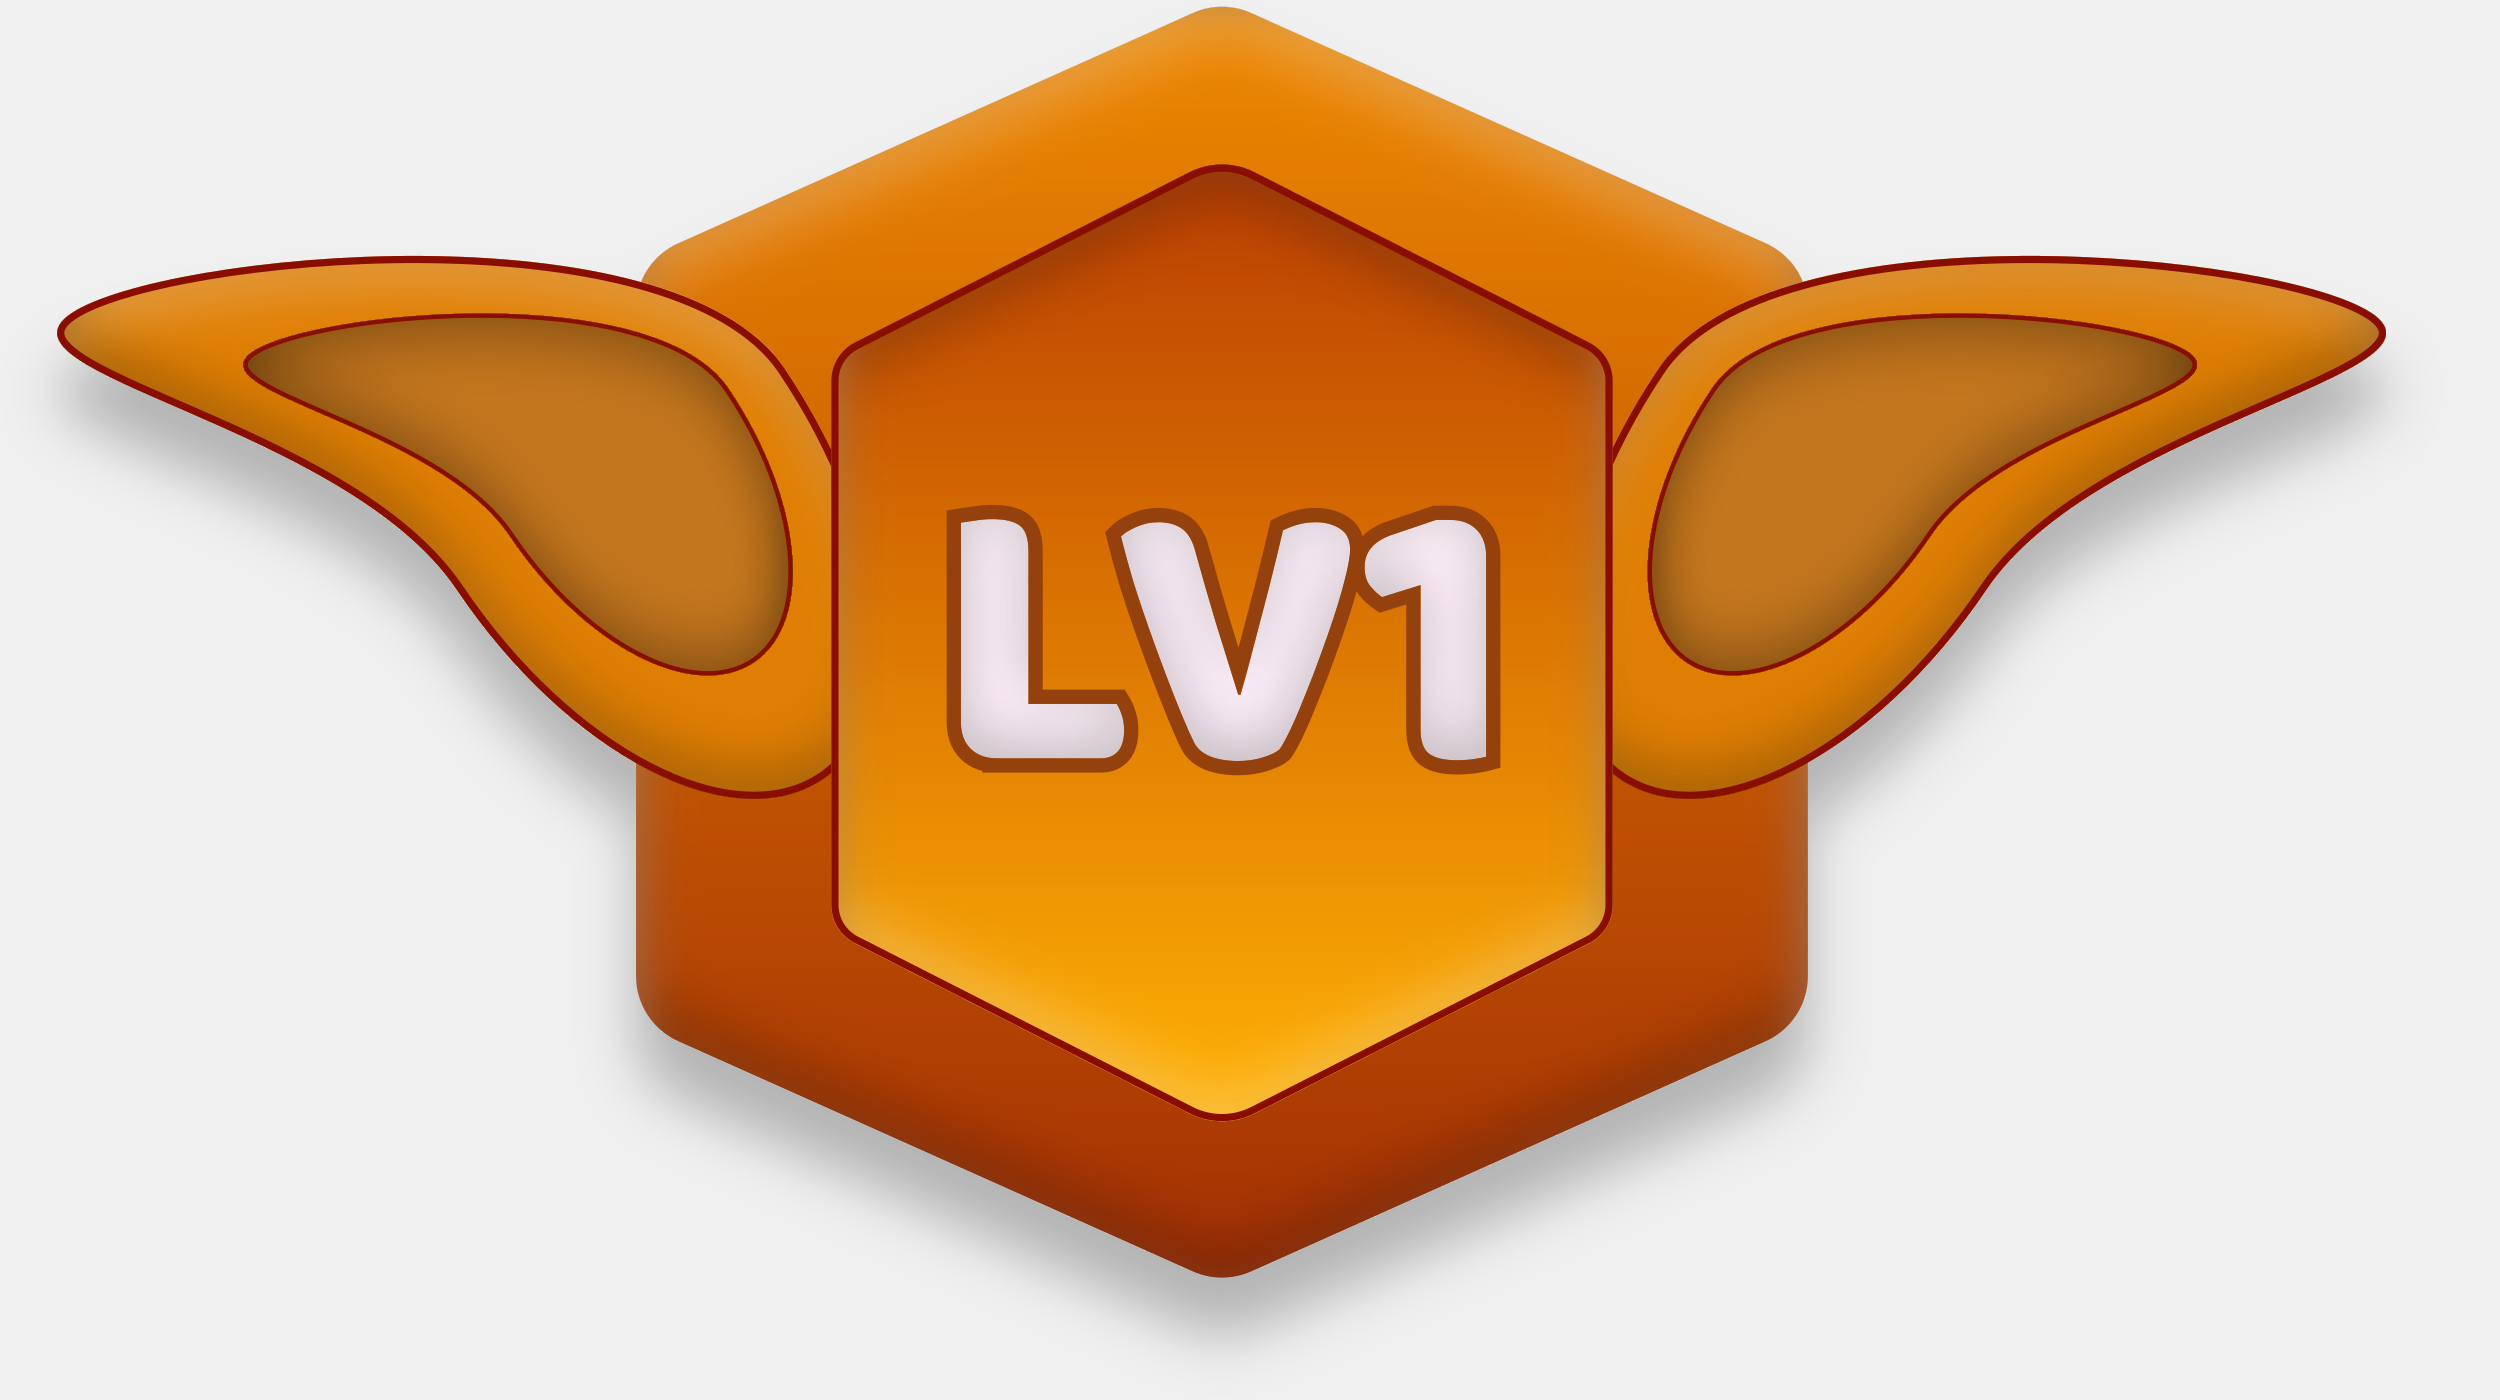
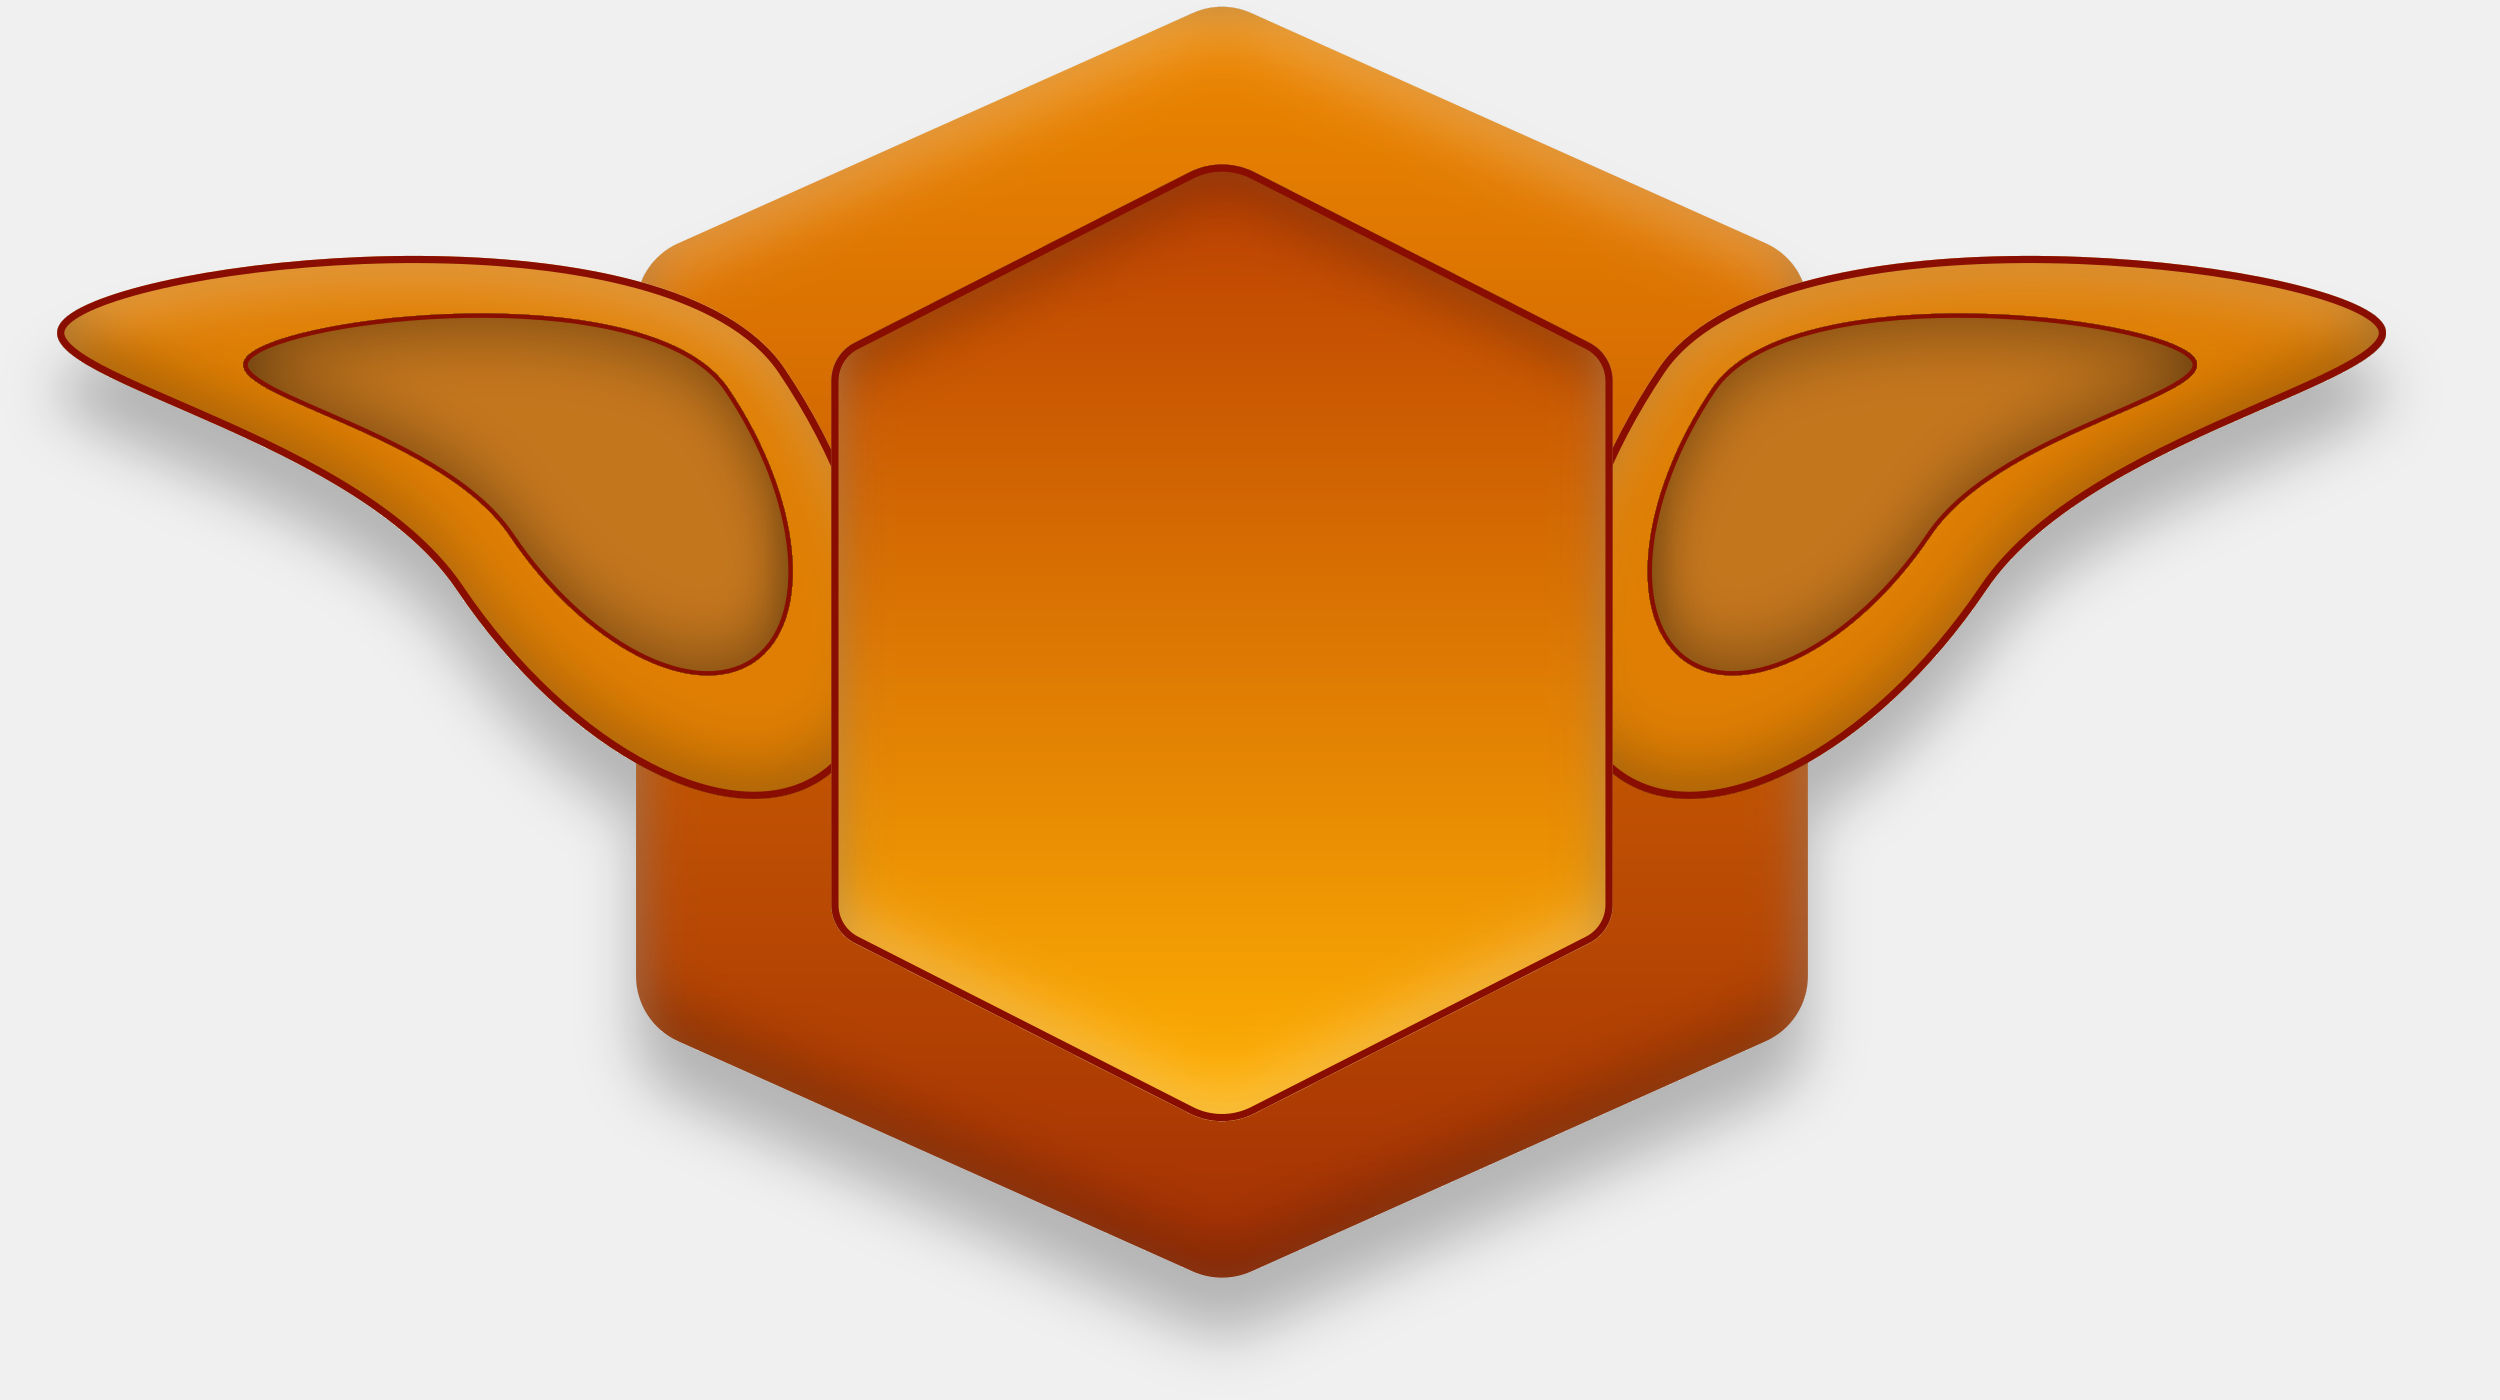
<svg xmlns="http://www.w3.org/2000/svg" viewBox="0 0 175 98" fill="none">
  <g filter="url(#filter0_d_1822_343)">
    <g filter="url(#filter1_ii_1822_343)">
      <path d="M44.524 21.591C44.524 19.619 45.683 17.832 47.482 17.027L83.496 0.914C84.796 0.332 86.281 0.332 87.58 0.914L123.594 17.027C125.394 17.832 126.552 19.619 126.552 21.591V68.325C126.552 70.296 125.394 72.084 123.594 72.889L87.58 89.002C86.281 89.583 84.796 89.583 83.496 89.002L47.482 72.889C45.683 72.084 44.524 70.296 44.524 68.325V21.591Z" fill="url(#paint0_linear_1822_343)" />
    </g>
    <g filter="url(#filter2_ii_1822_343)">
      <path d="M57.605 54.535C51.27 58.808 39.794 52.874 31.973 41.279C24.153 29.685 -1.334 26.202 5.002 21.929C11.338 17.655 47.097 14.209 54.917 25.803C62.738 37.398 63.941 50.261 57.605 54.535Z" fill="#DF7E03" />
    </g>
    <path d="M54.71 25.944C58.602 31.713 60.839 37.788 61.321 42.938C61.804 48.098 60.522 52.266 57.466 54.328C54.409 56.389 50.065 56.016 45.461 53.635C40.866 51.259 36.072 46.909 32.181 41.14C30.196 38.197 27.1 35.782 23.697 33.751C20.291 31.718 16.557 30.057 13.278 28.63C9.986 27.197 7.18 26.01 5.584 24.919C5.189 24.648 4.877 24.389 4.654 24.141C4.431 23.892 4.307 23.667 4.266 23.463C4.191 23.088 4.376 22.652 5.142 22.136C5.902 21.623 7.125 21.111 8.717 20.633C10.304 20.156 12.241 19.717 14.416 19.347C18.767 18.607 24.061 18.139 29.401 18.166C34.743 18.193 40.121 18.714 44.644 19.947C49.175 21.182 52.805 23.119 54.71 25.944Z" stroke="#890D00" stroke-width="0.5" />
    <g filter="url(#filter3_ii_1822_343)">
      <path d="M52.779 46.356C48.555 49.206 40.904 45.249 35.691 37.52C30.477 29.79 13.486 27.468 17.71 24.619C21.934 21.77 45.773 19.473 50.987 27.202C56.2 34.932 57.003 43.507 52.779 46.356Z" fill="#C4761D" />
    </g>
    <path d="M50.862 27.287C53.458 31.135 54.951 35.187 55.273 38.624C55.594 42.067 54.74 44.853 52.695 46.232C50.65 47.612 47.746 47.361 44.675 45.772C41.609 44.187 38.41 41.284 35.815 37.436C34.494 35.477 32.433 33.869 30.165 32.515C27.895 31.161 25.407 30.053 23.221 29.102C21.027 28.147 19.155 27.355 18.089 26.626C17.825 26.445 17.615 26.271 17.465 26.105C17.316 25.938 17.231 25.785 17.203 25.646C17.151 25.386 17.282 25.089 17.794 24.744C18.303 24.401 19.12 24.058 20.182 23.739C21.241 23.421 22.533 23.128 23.983 22.881C26.885 22.388 30.415 22.077 33.976 22.094C37.538 22.112 41.125 22.459 44.142 23.282C47.164 24.106 49.589 25.399 50.862 27.287Z" stroke="#890D00" stroke-width="0.3" />
    <g filter="url(#filter4_ii_1822_343)">
      <path d="M113.416 54.535C119.752 58.808 131.228 52.874 139.048 41.279C146.869 29.685 172.355 26.202 166.02 21.929C159.684 17.655 123.925 14.209 116.104 25.803C108.284 37.398 107.08 50.261 113.416 54.535Z" fill="#DF7E03" />
    </g>
    <path d="M116.311 25.944C112.42 31.713 110.182 37.788 109.701 42.938C109.218 48.098 110.499 52.266 113.556 54.328C116.613 56.389 120.957 56.016 125.561 53.635C130.155 51.259 134.95 46.909 138.841 41.14C140.826 38.197 143.921 35.782 147.325 33.751C150.73 31.718 154.465 30.057 157.743 28.63C161.036 27.197 163.842 26.01 165.437 24.919C165.833 24.648 166.144 24.389 166.367 24.141C166.591 23.892 166.714 23.667 166.755 23.463C166.83 23.088 166.645 22.652 165.88 22.136C165.119 21.623 163.896 21.111 162.304 20.633C160.717 20.156 158.781 19.717 156.605 19.347C152.254 18.607 146.96 18.139 141.62 18.166C136.278 18.193 130.901 18.714 126.378 19.947C121.847 21.182 118.216 23.119 116.311 25.944Z" stroke="#890D00" stroke-width="0.5" />
    <g filter="url(#filter5_ii_1822_343)">
      <path d="M118.047 46.356C122.271 49.206 129.922 45.249 135.135 37.52C140.349 29.79 157.34 27.468 153.116 24.619C148.892 21.77 125.053 19.473 119.839 27.202C114.626 34.932 113.823 43.507 118.047 46.356Z" fill="#C4761D" />
    </g>
    <path d="M119.964 27.287C117.368 31.135 115.875 35.187 115.554 38.624C115.232 42.067 116.086 44.853 118.131 46.232C120.177 47.612 123.08 47.361 126.151 45.772C129.217 44.187 132.416 41.284 135.011 37.436C136.332 35.477 138.393 33.869 140.662 32.515C142.931 31.161 145.42 30.053 147.605 29.102C149.799 28.147 151.672 27.355 152.737 26.626C153.002 26.445 153.211 26.271 153.361 26.105C153.511 25.938 153.595 25.785 153.623 25.646C153.675 25.386 153.544 25.089 153.032 24.744C152.523 24.401 151.706 24.058 150.644 23.739C149.585 23.421 148.294 23.128 146.843 22.881C143.941 22.388 140.411 22.077 136.85 22.094C133.288 22.112 129.701 22.459 126.684 23.282C123.662 24.106 121.237 25.399 119.964 27.287Z" stroke="#890D00" stroke-width="0.3" />
    <g filter="url(#filter6_ii_1822_343)">
      <path d="M58.196 26.663C58.196 25.535 58.83 24.502 59.836 23.99L83.271 12.063C84.696 11.338 86.382 11.338 87.807 12.063L111.242 23.99C112.248 24.502 112.882 25.535 112.882 26.663V63.337C112.882 64.466 112.248 65.499 111.242 66.011L87.807 77.937C86.382 78.662 84.696 78.662 83.271 77.937L59.836 66.011C58.83 65.499 58.196 64.466 58.196 63.337V26.663Z" fill="url(#paint1_linear_1822_343)" />
    </g>
    <path d="M83.385 12.286C84.738 11.597 86.34 11.597 87.693 12.286L111.129 24.212C112.051 24.681 112.632 25.629 112.632 26.663V63.337C112.632 64.371 112.051 65.319 111.129 65.788L87.693 77.714C86.34 78.403 84.738 78.403 83.385 77.714L59.949 65.788C59.027 65.319 58.446 64.371 58.446 63.337V26.663C58.446 25.629 59.027 24.681 59.949 24.212L83.385 12.286Z" stroke="#890D00" stroke-width="0.5" />
-     <mask id="path-12-outside-1_1822_343" maskUnits="userSpaceOnUse" x="65.511" y="35" width="40" height="20" fill="black">
-       <rect fill="white" x="65.511" y="35" width="40" height="20" />
-       <path d="M67.266 41.066H71.991V52.838L69.777 53.081C69.003 53.081 68.391 52.856 67.941 52.406C67.491 51.956 67.266 51.344 67.266 50.57V41.066ZM69.777 53.081V49.274H78.174C78.3 49.472 78.417 49.733 78.525 50.057C78.633 50.381 78.687 50.732 78.687 51.11C78.687 51.776 78.543 52.271 78.255 52.595C77.967 52.919 77.571 53.081 77.067 53.081H69.777ZM71.991 47.303H67.266V36.584C67.482 36.548 67.797 36.503 68.211 36.449C68.643 36.377 69.057 36.341 69.453 36.341C70.353 36.341 71.001 36.494 71.397 36.8C71.793 37.106 71.991 37.7 71.991 38.582V47.303ZM89.565 52.46C89.313 52.676 88.917 52.865 88.377 53.027C87.855 53.189 87.279 53.27 86.649 53.27C85.911 53.27 85.263 53.162 84.705 52.946C84.165 52.712 83.796 52.397 83.598 52.001C83.346 51.497 83.049 50.831 82.707 50.003C82.365 49.175 81.996 48.239 81.6 47.195C81.204 46.151 80.808 45.071 80.412 43.955C80.016 42.839 79.647 41.732 79.305 40.634C78.981 39.518 78.702 38.492 78.468 37.556C78.72 37.304 79.08 37.079 79.548 36.881C80.034 36.665 80.547 36.557 81.087 36.557C81.753 36.557 82.293 36.701 82.707 36.989C83.139 37.277 83.454 37.79 83.652 38.528C84.138 40.292 84.624 41.984 85.11 43.604C85.614 45.206 86.136 46.88 86.676 48.626H86.838C87.162 47.51 87.486 46.313 87.81 45.035C88.152 43.757 88.494 42.452 88.836 41.12C89.178 39.77 89.502 38.438 89.808 37.124C90.132 36.962 90.483 36.827 90.861 36.719C91.239 36.611 91.653 36.557 92.103 36.557C92.769 36.557 93.336 36.71 93.804 37.016C94.272 37.304 94.506 37.79 94.506 38.474C94.506 38.852 94.416 39.419 94.236 40.175C94.056 40.931 93.813 41.795 93.507 42.767C93.201 43.721 92.859 44.711 92.481 45.737C92.121 46.745 91.752 47.708 91.374 48.626C91.014 49.544 90.672 50.345 90.348 51.029C90.024 51.713 89.763 52.19 89.565 52.46ZM104.028 49.463H99.438V40.958L96.738 41.795C96.468 41.615 96.198 41.363 95.928 41.039C95.658 40.715 95.523 40.265 95.523 39.689C95.523 38.609 96.18 37.853 97.494 37.421L100.518 36.395H101.517C102.291 36.395 102.903 36.62 103.353 37.07C103.803 37.52 104.028 38.132 104.028 38.906V49.463ZM99.438 45.872H104.028V52.973C103.83 53.027 103.542 53.081 103.164 53.135C102.804 53.189 102.408 53.216 101.976 53.216C101.094 53.216 100.446 53.063 100.032 52.757C99.636 52.451 99.438 51.884 99.438 51.056V45.872Z" />
-     </mask>
-     <g filter="url(#filter7_ii_1822_343)">
-       <path d="M67.266 41.066H71.991V52.838L69.777 53.081C69.003 53.081 68.391 52.856 67.941 52.406C67.491 51.956 67.266 51.344 67.266 50.57V41.066ZM69.777 53.081V49.274H78.174C78.3 49.472 78.417 49.733 78.525 50.057C78.633 50.381 78.687 50.732 78.687 51.11C78.687 51.776 78.543 52.271 78.255 52.595C77.967 52.919 77.571 53.081 77.067 53.081H69.777ZM71.991 47.303H67.266V36.584C67.482 36.548 67.797 36.503 68.211 36.449C68.643 36.377 69.057 36.341 69.453 36.341C70.353 36.341 71.001 36.494 71.397 36.8C71.793 37.106 71.991 37.7 71.991 38.582V47.303ZM89.565 52.46C89.313 52.676 88.917 52.865 88.377 53.027C87.855 53.189 87.279 53.27 86.649 53.27C85.911 53.27 85.263 53.162 84.705 52.946C84.165 52.712 83.796 52.397 83.598 52.001C83.346 51.497 83.049 50.831 82.707 50.003C82.365 49.175 81.996 48.239 81.6 47.195C81.204 46.151 80.808 45.071 80.412 43.955C80.016 42.839 79.647 41.732 79.305 40.634C78.981 39.518 78.702 38.492 78.468 37.556C78.72 37.304 79.08 37.079 79.548 36.881C80.034 36.665 80.547 36.557 81.087 36.557C81.753 36.557 82.293 36.701 82.707 36.989C83.139 37.277 83.454 37.79 83.652 38.528C84.138 40.292 84.624 41.984 85.11 43.604C85.614 45.206 86.136 46.88 86.676 48.626H86.838C87.162 47.51 87.486 46.313 87.81 45.035C88.152 43.757 88.494 42.452 88.836 41.12C89.178 39.77 89.502 38.438 89.808 37.124C90.132 36.962 90.483 36.827 90.861 36.719C91.239 36.611 91.653 36.557 92.103 36.557C92.769 36.557 93.336 36.71 93.804 37.016C94.272 37.304 94.506 37.79 94.506 38.474C94.506 38.852 94.416 39.419 94.236 40.175C94.056 40.931 93.813 41.795 93.507 42.767C93.201 43.721 92.859 44.711 92.481 45.737C92.121 46.745 91.752 47.708 91.374 48.626C91.014 49.544 90.672 50.345 90.348 51.029C90.024 51.713 89.763 52.19 89.565 52.46ZM104.028 49.463H99.438V40.958L96.738 41.795C96.468 41.615 96.198 41.363 95.928 41.039C95.658 40.715 95.523 40.265 95.523 39.689C95.523 38.609 96.18 37.853 97.494 37.421L100.518 36.395H101.517C102.291 36.395 102.903 36.62 103.353 37.07C103.803 37.52 104.028 38.132 104.028 38.906V49.463ZM99.438 45.872H104.028V52.973C103.83 53.027 103.542 53.081 103.164 53.135C102.804 53.189 102.408 53.216 101.976 53.216C101.094 53.216 100.446 53.063 100.032 52.757C99.636 52.451 99.438 51.884 99.438 51.056V45.872Z" fill="#FEEEF8" />
-     </g>
-     <path d="M67.266 41.066V40.066H66.266V41.066H67.266ZM71.991 41.066H72.991V40.066H71.991V41.066ZM71.991 52.838L72.1 53.832L72.991 53.734V52.838H71.991ZM69.777 53.081V54.081H69.832L69.886 54.075L69.777 53.081ZM67.941 52.406L68.648 51.699V51.699L67.941 52.406ZM69.777 53.081H68.777V54.081H69.777V53.081ZM69.777 49.274V48.274H68.777V49.274H69.777ZM78.174 49.274L79.017 48.737L78.723 48.274H78.174V49.274ZM78.255 52.595L77.507 51.931V51.931L78.255 52.595ZM71.991 47.303V48.303H72.991V47.303H71.991ZM67.266 47.303H66.266V48.303H67.266V47.303ZM67.266 36.584L67.101 35.598L66.266 35.737V36.584H67.266ZM68.211 36.449L68.34 37.441L68.358 37.438L68.375 37.435L68.211 36.449ZM67.266 41.066V42.066H71.991V41.066V40.066H67.266V41.066ZM71.991 41.066H70.991V52.838H71.991H72.991V41.066H71.991ZM71.991 52.838L71.882 51.844L69.668 52.087L69.777 53.081L69.886 54.075L72.1 53.832L71.991 52.838ZM69.777 53.081V52.081C69.207 52.081 68.871 51.922 68.648 51.699L67.941 52.406L67.234 53.113C67.91 53.79 68.799 54.081 69.777 54.081V53.081ZM67.941 52.406L68.648 51.699C68.425 51.476 68.266 51.14 68.266 50.57H67.266H66.266C66.266 51.548 66.557 52.436 67.234 53.113L67.941 52.406ZM67.266 50.57H68.266V41.066H67.266H66.266V50.57H67.266ZM69.777 53.081H70.777V49.274H69.777H68.777V53.081H69.777ZM69.777 49.274V50.274H78.174V49.274V48.274H69.777V49.274ZM78.174 49.274L77.33 49.811C77.397 49.916 77.483 50.095 77.576 50.373L78.525 50.057L79.473 49.741C79.35 49.371 79.202 49.028 79.017 48.737L78.174 49.274ZM78.525 50.057L77.576 50.373C77.647 50.585 77.687 50.828 77.687 51.11H78.687H79.687C79.687 50.636 79.619 50.177 79.473 49.741L78.525 50.057ZM78.687 51.11H77.687C77.687 51.657 77.565 51.866 77.507 51.931L78.255 52.595L79.002 53.259C79.521 52.676 79.687 51.895 79.687 51.11H78.687ZM78.255 52.595L77.507 51.931C77.441 52.006 77.336 52.081 77.067 52.081V53.081V54.081C77.805 54.081 78.493 53.832 79.002 53.259L78.255 52.595ZM77.067 53.081V52.081H69.777V53.081V54.081H77.067V53.081ZM71.991 47.303V46.303H67.266V47.303V48.303H71.991V47.303ZM67.266 47.303H68.266V36.584H67.266H66.266V47.303H67.266ZM67.266 36.584L67.43 37.57C67.628 37.537 67.929 37.494 68.34 37.441L68.211 36.449L68.081 35.457C67.664 35.512 67.335 35.559 67.101 35.598L67.266 36.584ZM68.211 36.449L68.375 37.435C68.758 37.371 69.117 37.341 69.453 37.341V36.341V35.341C68.996 35.341 68.527 35.383 68.046 35.463L68.211 36.449ZM69.453 36.341V37.341C70.287 37.341 70.657 37.492 70.785 37.591L71.397 36.8L72.008 36.009C71.344 35.496 70.418 35.341 69.453 35.341V36.341ZM71.397 36.8L70.785 37.591C70.8 37.603 70.991 37.783 70.991 38.582H71.991H72.991C72.991 37.617 72.785 36.609 72.008 36.009L71.397 36.8ZM71.991 38.582H70.991V47.303H71.991H72.991V38.582H71.991ZM89.565 52.46L90.216 53.219L90.303 53.144L90.371 53.051L89.565 52.46ZM88.377 53.027L88.089 52.069L88.08 52.072L88.377 53.027ZM84.705 52.946L84.307 53.864L84.325 53.871L84.344 53.879L84.705 52.946ZM83.598 52.001L84.492 51.554L84.492 51.554L83.598 52.001ZM82.707 50.003L83.631 49.621V49.621L82.707 50.003ZM81.6 47.195L80.665 47.55V47.55L81.6 47.195ZM80.412 43.955L79.469 44.289V44.289L80.412 43.955ZM79.305 40.634L78.344 40.913L78.347 40.922L78.35 40.931L79.305 40.634ZM78.468 37.556L77.761 36.849L77.36 37.249L77.498 37.798L78.468 37.556ZM79.548 36.881L79.937 37.802L79.946 37.798L79.954 37.795L79.548 36.881ZM82.707 36.989L82.136 37.81L82.144 37.816L82.152 37.821L82.707 36.989ZM83.652 38.528L82.686 38.787L82.688 38.794L83.652 38.528ZM85.11 43.604L84.152 43.891L84.156 43.904L85.11 43.604ZM86.676 48.626L85.72 48.922L85.938 49.626H86.676V48.626ZM86.838 48.626V49.626H87.589L87.798 48.905L86.838 48.626ZM87.81 45.035L86.844 44.776L86.841 44.789L87.81 45.035ZM88.836 41.12L89.804 41.369L89.805 41.366L88.836 41.12ZM89.808 37.124L89.361 36.23L88.94 36.44L88.834 36.897L89.808 37.124ZM90.861 36.719L90.586 35.758H90.586L90.861 36.719ZM93.804 37.016L93.257 37.853L93.268 37.861L93.28 37.868L93.804 37.016ZM93.507 42.767L94.459 43.072L94.461 43.067L93.507 42.767ZM92.481 45.737L91.542 45.391L91.539 45.401L92.481 45.737ZM91.374 48.626L90.449 48.245L90.446 48.253L90.443 48.261L91.374 48.626ZM90.348 51.029L89.444 50.601V50.601L90.348 51.029ZM89.565 52.46L88.914 51.701C88.817 51.784 88.576 51.923 88.089 52.069L88.377 53.027L88.664 53.985C89.257 53.807 89.808 53.568 90.216 53.219L89.565 52.46ZM88.377 53.027L88.08 52.072C87.668 52.2 87.193 52.27 86.649 52.27V53.27V54.27C87.364 54.27 88.042 54.178 88.673 53.982L88.377 53.027ZM86.649 53.27V52.27C86.006 52.27 85.485 52.176 85.066 52.013L84.705 52.946L84.344 53.879C85.04 54.148 85.815 54.27 86.649 54.27V53.27ZM84.705 52.946L85.102 52.028C84.707 51.857 84.555 51.679 84.492 51.554L83.598 52.001L82.703 52.448C83.037 53.115 83.623 53.567 84.307 53.864L84.705 52.946ZM83.598 52.001L84.492 51.554C84.255 51.08 83.969 50.438 83.631 49.621L82.707 50.003L81.782 50.385C82.129 51.224 82.436 51.914 82.703 52.448L83.598 52.001ZM82.707 50.003L83.631 49.621C83.293 48.804 82.928 47.877 82.535 46.84L81.6 47.195L80.665 47.55C81.063 48.601 81.436 49.546 81.782 50.385L82.707 50.003ZM81.6 47.195L82.535 46.84C82.141 45.803 81.748 44.73 81.354 43.621L80.412 43.955L79.469 44.289C79.868 45.412 80.266 46.498 80.665 47.55L81.6 47.195ZM80.412 43.955L81.354 43.621C80.962 42.517 80.598 41.422 80.26 40.337L79.305 40.634L78.35 40.931C78.696 42.042 79.069 43.161 79.469 44.289L80.412 43.955ZM79.305 40.634L80.265 40.355C79.944 39.249 79.668 38.235 79.438 37.313L78.468 37.556L77.498 37.798C77.735 38.749 78.018 39.787 78.344 40.913L79.305 40.634ZM78.468 37.556L79.175 38.263C79.306 38.132 79.541 37.969 79.937 37.802L79.548 36.881L79.158 35.96C78.618 36.188 78.134 36.476 77.761 36.849L78.468 37.556ZM79.548 36.881L79.954 37.795C80.31 37.636 80.684 37.557 81.087 37.557V36.557V35.557C80.409 35.557 79.757 35.694 79.142 35.967L79.548 36.881ZM81.087 36.557V37.557C81.613 37.557 81.936 37.671 82.136 37.81L82.707 36.989L83.278 36.168C82.65 35.731 81.892 35.557 81.087 35.557V36.557ZM82.707 36.989L82.152 37.821C82.305 37.923 82.522 38.176 82.686 38.787L83.652 38.528L84.618 38.269C84.386 37.404 83.972 36.631 83.261 36.157L82.707 36.989ZM83.652 38.528L82.688 38.794C83.176 40.564 83.664 42.264 84.152 43.891L85.11 43.604L86.068 43.317C85.584 41.704 85.1 40.02 84.616 38.262L83.652 38.528ZM85.11 43.604L84.156 43.904C84.659 45.504 85.181 47.177 85.72 48.922L86.676 48.626L87.631 48.331C87.091 46.583 86.568 44.908 86.064 43.304L85.11 43.604ZM86.676 48.626V49.626H86.838V48.626V47.626H86.676V48.626ZM86.838 48.626L87.798 48.905C88.126 47.776 88.453 46.568 88.779 45.281L87.81 45.035L86.841 44.789C86.519 46.058 86.198 47.243 85.877 48.347L86.838 48.626ZM87.81 45.035L88.776 45.294C89.119 44.012 89.462 42.704 89.804 41.369L88.836 41.12L87.867 40.871C87.526 42.2 87.185 43.502 86.844 44.776L87.81 45.035ZM88.836 41.12L89.805 41.366C90.149 40.01 90.474 38.671 90.782 37.351L89.808 37.124L88.834 36.897C88.529 38.205 88.207 39.531 87.866 40.874L88.836 41.12ZM89.808 37.124L90.255 38.018C90.519 37.886 90.812 37.773 91.135 37.681L90.861 36.719L90.586 35.758C90.154 35.881 89.744 36.038 89.361 36.23L89.808 37.124ZM90.861 36.719L91.135 37.681C91.412 37.601 91.733 37.557 92.103 37.557V36.557V35.557C91.573 35.557 91.065 35.621 90.586 35.758L90.861 36.719ZM92.103 36.557V37.557C92.612 37.557 92.98 37.672 93.257 37.853L93.804 37.016L94.351 36.179C93.691 35.748 92.925 35.557 92.103 35.557V36.557ZM93.804 37.016L93.28 37.868C93.377 37.928 93.506 38.039 93.506 38.474H94.506H95.506C95.506 37.541 95.166 36.68 94.328 36.164L93.804 37.016ZM94.506 38.474H93.506C93.506 38.729 93.44 39.201 93.263 39.943L94.236 40.175L95.209 40.407C95.392 39.637 95.506 38.975 95.506 38.474H94.506ZM94.236 40.175L93.263 39.943C93.09 40.67 92.854 41.511 92.553 42.467L93.507 42.767L94.461 43.067C94.772 42.079 95.022 41.191 95.209 40.407L94.236 40.175ZM93.507 42.767L92.555 42.462C92.253 43.401 91.916 44.377 91.542 45.391L92.481 45.737L93.419 46.083C93.802 45.045 94.148 44.041 94.459 43.072L93.507 42.767ZM92.481 45.737L91.539 45.401C91.184 46.395 90.821 47.343 90.449 48.245L91.374 48.626L92.299 49.007C92.683 48.073 93.058 47.095 93.422 46.073L92.481 45.737ZM91.374 48.626L90.443 48.261C90.089 49.164 89.756 49.943 89.444 50.601L90.348 51.029L91.251 51.457C91.588 50.747 91.939 49.924 92.305 48.991L91.374 48.626ZM90.348 51.029L89.444 50.601C89.122 51.281 88.895 51.682 88.758 51.869L89.565 52.46L90.371 53.051C90.63 52.698 90.926 52.145 91.251 51.457L90.348 51.029ZM104.028 49.463V50.463H105.028V49.463H104.028ZM99.438 49.463H98.438V50.463H99.438V49.463ZM99.438 40.958H100.438V39.601L99.142 40.003L99.438 40.958ZM96.738 41.795L96.183 42.627L96.579 42.891L97.034 42.75L96.738 41.795ZM95.928 41.039L95.16 41.679V41.679L95.928 41.039ZM97.494 37.421L97.806 38.371L97.815 38.368L97.494 37.421ZM100.518 36.395V35.395H100.353L100.197 35.448L100.518 36.395ZM103.353 37.07L104.06 36.363V36.363L103.353 37.07ZM99.438 45.872V44.872H98.438V45.872H99.438ZM104.028 45.872H105.028V44.872H104.028V45.872ZM104.028 52.973L104.291 53.938L105.028 53.737V52.973H104.028ZM103.164 53.135L103.023 52.145L103.016 52.146L103.164 53.135ZM100.032 52.757L99.421 53.548L99.429 53.555L99.438 53.561L100.032 52.757ZM104.028 49.463V48.463H99.438V49.463V50.463H104.028V49.463ZM99.438 49.463H100.438V40.958H99.438H98.438V49.463H99.438ZM99.438 40.958L99.142 40.003L96.442 40.84L96.738 41.795L97.034 42.75L99.734 41.913L99.438 40.958ZM96.738 41.795L97.293 40.963C97.123 40.849 96.922 40.67 96.696 40.399L95.928 41.039L95.16 41.679C95.474 42.056 95.813 42.38 96.183 42.627L96.738 41.795ZM95.928 41.039L96.696 40.399C96.623 40.311 96.523 40.116 96.523 39.689H95.523H94.523C94.523 40.414 94.693 41.119 95.16 41.679L95.928 41.039ZM95.523 39.689H96.523C96.523 39.37 96.613 39.149 96.77 38.968C96.944 38.768 97.258 38.551 97.806 38.371L97.494 37.421L97.182 36.471C96.416 36.723 95.744 37.1 95.261 37.656C94.761 38.231 94.523 38.928 94.523 39.689H95.523ZM97.494 37.421L97.815 38.368L100.839 37.342L100.518 36.395L100.197 35.448L97.173 36.474L97.494 37.421ZM100.518 36.395V37.395H101.517V36.395V35.395H100.518V36.395ZM101.517 36.395V37.395C102.087 37.395 102.423 37.554 102.646 37.777L103.353 37.07L104.06 36.363C103.383 35.686 102.495 35.395 101.517 35.395V36.395ZM103.353 37.07L102.646 37.777C102.869 38 103.028 38.336 103.028 38.906H104.028H105.028C105.028 37.928 104.737 37.04 104.06 36.363L103.353 37.07ZM104.028 38.906H103.028V49.463H104.028H105.028V38.906H104.028ZM99.438 45.872V46.872H104.028V45.872V44.872H99.438V45.872ZM104.028 45.872H103.028V52.973H104.028H105.028V45.872H104.028ZM104.028 52.973L103.765 52.008C103.627 52.046 103.388 52.093 103.023 52.145L103.164 53.135L103.305 54.125C103.696 54.069 104.033 54.008 104.291 53.938L104.028 52.973ZM103.164 53.135L103.016 52.146C102.713 52.191 102.367 52.216 101.976 52.216V53.216V54.216C102.449 54.216 102.895 54.187 103.312 54.124L103.164 53.135ZM101.976 53.216V52.216C101.171 52.216 100.784 52.069 100.626 51.953L100.032 52.757L99.438 53.561C100.108 54.057 101.017 54.216 101.976 54.216V53.216ZM100.032 52.757L100.643 51.966C100.616 51.945 100.438 51.775 100.438 51.056H99.438H98.438C98.438 51.993 98.656 52.957 99.421 53.548L100.032 52.757ZM99.438 51.056H100.438V45.872H99.438H98.438V51.056H99.438Z" fill="#95410D" mask="url(#path-12-outside-1_1822_343)" />
  </g>
  <defs>
    <filter id="filter0_d_1822_343" x="0" y="0" width="178.511" height="98" filterUnits="userSpaceOnUse" color-interpolation-filters="sRGB">
      <feFlood flood-opacity="0" result="BackgroundImageFix" />
      <feColorMatrix in="SourceAlpha" type="matrix" values="0 0 0 0 0 0 0 0 0 0 0 0 0 0 0 0 0 0 127 0" result="hardAlpha" />
      <feOffset dy="4" />
      <feGaussianBlur stdDeviation="2" />
      <feComposite in2="hardAlpha" operator="out" />
      <feColorMatrix type="matrix" values="0 0 0 0 0 0 0 0 0 0 0 0 0 0 0 0 0 0 0.25 0" />
      <feBlend mode="normal" in2="BackgroundImageFix" result="effect1_dropShadow_1822_343" />
      <feBlend mode="normal" in="SourceGraphic" in2="effect1_dropShadow_1822_343" result="shape" />
    </filter>
    <filter id="filter1_ii_1822_343" x="44.524" y="-1.522" width="82.028" height="92.96" filterUnits="userSpaceOnUse" color-interpolation-filters="sRGB">
      <feFlood flood-opacity="0" result="BackgroundImageFix" />
      <feBlend mode="normal" in="SourceGraphic" in2="BackgroundImageFix" result="shape" />
      <feColorMatrix in="SourceAlpha" type="matrix" values="0 0 0 0 0 0 0 0 0 0 0 0 0 0 0 0 0 0 127 0" result="hardAlpha" />
      <feOffset dy="-2" />
      <feGaussianBlur stdDeviation="2" />
      <feComposite in2="hardAlpha" operator="arithmetic" k2="-1" k3="1" />
      <feColorMatrix type="matrix" values="0 0 0 0 0 0 0 0 0 0 0 0 0 0 0 0 0 0 0.25 0" />
      <feBlend mode="normal" in2="shape" result="effect1_innerShadow_1822_343" />
      <feColorMatrix in="SourceAlpha" type="matrix" values="0 0 0 0 0 0 0 0 0 0 0 0 0 0 0 0 0 0 127 0" result="hardAlpha" />
      <feOffset dy="2" />
      <feGaussianBlur stdDeviation="2" />
      <feComposite in2="hardAlpha" operator="arithmetic" k2="-1" k3="1" />
      <feColorMatrix type="matrix" values="0 0 0 0 1 0 0 0 0 1 0 0 0 0 1 0 0 0 0.25 0" />
      <feBlend mode="normal" in2="effect1_innerShadow_1822_343" result="effect2_innerShadow_1822_343" />
    </filter>
    <filter id="filter2_ii_1822_343" x="4" y="15.915" width="57.67" height="42.007" filterUnits="userSpaceOnUse" color-interpolation-filters="sRGB">
      <feFlood flood-opacity="0" result="BackgroundImageFix" />
      <feBlend mode="normal" in="SourceGraphic" in2="BackgroundImageFix" result="shape" />
      <feColorMatrix in="SourceAlpha" type="matrix" values="0 0 0 0 0 0 0 0 0 0 0 0 0 0 0 0 0 0 127 0" result="hardAlpha" />
      <feOffset dy="2" />
      <feGaussianBlur stdDeviation="2" />
      <feComposite in2="hardAlpha" operator="arithmetic" k2="-1" k3="1" />
      <feColorMatrix type="matrix" values="0 0 0 0 1 0 0 0 0 1 0 0 0 0 1 0 0 0 0.25 0" />
      <feBlend mode="normal" in2="shape" result="effect1_innerShadow_1822_343" />
      <feColorMatrix in="SourceAlpha" type="matrix" values="0 0 0 0 0 0 0 0 0 0 0 0 0 0 0 0 0 0 127 0" result="hardAlpha" />
      <feOffset dy="-2" />
      <feGaussianBlur stdDeviation="2" />
      <feComposite in2="hardAlpha" operator="arithmetic" k2="-1" k3="1" />
      <feColorMatrix type="matrix" values="0 0 0 0 0 0 0 0 0 0 0 0 0 0 0 0 0 0 0.25 0" />
      <feBlend mode="normal" in2="effect1_innerShadow_1822_343" result="effect2_innerShadow_1822_343" />
    </filter>
    <filter id="filter3_ii_1822_343" x="17.042" y="19.943" width="38.446" height="29.338" filterUnits="userSpaceOnUse" color-interpolation-filters="sRGB">
      <feFlood flood-opacity="0" result="BackgroundImageFix" />
      <feBlend mode="normal" in="SourceGraphic" in2="BackgroundImageFix" result="shape" />
      <feColorMatrix in="SourceAlpha" type="matrix" values="0 0 0 0 0 0 0 0 0 0 0 0 0 0 0 0 0 0 127 0" result="hardAlpha" />
      <feOffset dy="2" />
      <feGaussianBlur stdDeviation="2" />
      <feComposite in2="hardAlpha" operator="arithmetic" k2="-1" k3="1" />
      <feColorMatrix type="matrix" values="0 0 0 0 0 0 0 0 0 0 0 0 0 0 0 0 0 0 0.25 0" />
      <feBlend mode="normal" in2="shape" result="effect1_innerShadow_1822_343" />
      <feColorMatrix in="SourceAlpha" type="matrix" values="0 0 0 0 0 0 0 0 0 0 0 0 0 0 0 0 0 0 127 0" result="hardAlpha" />
      <feOffset dy="-2" />
      <feGaussianBlur stdDeviation="2" />
      <feComposite in2="hardAlpha" operator="arithmetic" k2="-1" k3="1" />
      <feColorMatrix type="matrix" values="0 0 0 0 0 0 0 0 0 0 0 0 0 0 0 0 0 0 0.25 0" />
      <feBlend mode="normal" in2="effect1_innerShadow_1822_343" result="effect2_innerShadow_1822_343" />
    </filter>
    <filter id="filter4_ii_1822_343" x="109.352" y="15.915" width="57.67" height="42.007" filterUnits="userSpaceOnUse" color-interpolation-filters="sRGB">
      <feFlood flood-opacity="0" result="BackgroundImageFix" />
      <feBlend mode="normal" in="SourceGraphic" in2="BackgroundImageFix" result="shape" />
      <feColorMatrix in="SourceAlpha" type="matrix" values="0 0 0 0 0 0 0 0 0 0 0 0 0 0 0 0 0 0 127 0" result="hardAlpha" />
      <feOffset dy="2" />
      <feGaussianBlur stdDeviation="2" />
      <feComposite in2="hardAlpha" operator="arithmetic" k2="-1" k3="1" />
      <feColorMatrix type="matrix" values="0 0 0 0 0.874 0 0 0 0 0.874 0 0 0 0 0.874 0 0 0 0.25 0" />
      <feBlend mode="normal" in2="shape" result="effect1_innerShadow_1822_343" />
      <feColorMatrix in="SourceAlpha" type="matrix" values="0 0 0 0 0 0 0 0 0 0 0 0 0 0 0 0 0 0 127 0" result="hardAlpha" />
      <feOffset dy="-2" />
      <feGaussianBlur stdDeviation="2" />
      <feComposite in2="hardAlpha" operator="arithmetic" k2="-1" k3="1" />
      <feColorMatrix type="matrix" values="0 0 0 0 0 0 0 0 0 0 0 0 0 0 0 0 0 0 0.25 0" />
      <feBlend mode="normal" in2="effect1_innerShadow_1822_343" result="effect2_innerShadow_1822_343" />
    </filter>
    <filter id="filter5_ii_1822_343" x="115.338" y="19.943" width="38.446" height="29.338" filterUnits="userSpaceOnUse" color-interpolation-filters="sRGB">
      <feFlood flood-opacity="0" result="BackgroundImageFix" />
      <feBlend mode="normal" in="SourceGraphic" in2="BackgroundImageFix" result="shape" />
      <feColorMatrix in="SourceAlpha" type="matrix" values="0 0 0 0 0 0 0 0 0 0 0 0 0 0 0 0 0 0 127 0" result="hardAlpha" />
      <feOffset dy="2" />
      <feGaussianBlur stdDeviation="2" />
      <feComposite in2="hardAlpha" operator="arithmetic" k2="-1" k3="1" />
      <feColorMatrix type="matrix" values="0 0 0 0 0 0 0 0 0 0 0 0 0 0 0 0 0 0 0.25 0" />
      <feBlend mode="normal" in2="shape" result="effect1_innerShadow_1822_343" />
      <feColorMatrix in="SourceAlpha" type="matrix" values="0 0 0 0 0 0 0 0 0 0 0 0 0 0 0 0 0 0 127 0" result="hardAlpha" />
      <feOffset dy="-2" />
      <feGaussianBlur stdDeviation="2" />
      <feComposite in2="hardAlpha" operator="arithmetic" k2="-1" k3="1" />
      <feColorMatrix type="matrix" values="0 0 0 0 0 0 0 0 0 0 0 0 0 0 0 0 0 0 0.25 0" />
      <feBlend mode="normal" in2="effect1_innerShadow_1822_343" result="effect2_innerShadow_1822_343" />
    </filter>
    <filter id="filter6_ii_1822_343" x="58.196" y="9.52" width="54.685" height="70.961" filterUnits="userSpaceOnUse" color-interpolation-filters="sRGB">
      <feFlood flood-opacity="0" result="BackgroundImageFix" />
      <feBlend mode="normal" in="SourceGraphic" in2="BackgroundImageFix" result="shape" />
      <feColorMatrix in="SourceAlpha" type="matrix" values="0 0 0 0 0 0 0 0 0 0 0 0 0 0 0 0 0 0 127 0" result="hardAlpha" />
      <feOffset dy="2" />
      <feGaussianBlur stdDeviation="2" />
      <feComposite in2="hardAlpha" operator="arithmetic" k2="-1" k3="1" />
      <feColorMatrix type="matrix" values="0 0 0 0 0 0 0 0 0 0 0 0 0 0 0 0 0 0 0.25 0" />
      <feBlend mode="normal" in2="shape" result="effect1_innerShadow_1822_343" />
      <feColorMatrix in="SourceAlpha" type="matrix" values="0 0 0 0 0 0 0 0 0 0 0 0 0 0 0 0 0 0 127 0" result="hardAlpha" />
      <feOffset dy="-2" />
      <feGaussianBlur stdDeviation="2" />
      <feComposite in2="hardAlpha" operator="arithmetic" k2="-1" k3="1" />
      <feColorMatrix type="matrix" values="0 0 0 0 1 0 0 0 0 1 0 0 0 0 1 0 0 0 0.25 0" />
      <feBlend mode="normal" in2="effect1_innerShadow_1822_343" result="effect2_innerShadow_1822_343" />
    </filter>
    <filter id="filter7_ii_1822_343" x="66.266" y="34.341" width="38.763" height="20.929" filterUnits="userSpaceOnUse" color-interpolation-filters="sRGB">
      <feFlood flood-opacity="0" result="BackgroundImageFix" />
      <feBlend mode="normal" in="SourceGraphic" in2="BackgroundImageFix" result="shape" />
      <feColorMatrix in="SourceAlpha" type="matrix" values="0 0 0 0 0 0 0 0 0 0 0 0 0 0 0 0 0 0 127 0" result="hardAlpha" />
      <feOffset dy="-1" />
      <feGaussianBlur stdDeviation="2" />
      <feComposite in2="hardAlpha" operator="arithmetic" k2="-1" k3="1" />
      <feColorMatrix type="matrix" values="0 0 0 0 0 0 0 0 0 0 0 0 0 0 0 0 0 0 0.25 0" />
      <feBlend mode="normal" in2="shape" result="effect1_innerShadow_1822_343" />
      <feColorMatrix in="SourceAlpha" type="matrix" values="0 0 0 0 0 0 0 0 0 0 0 0 0 0 0 0 0 0 127 0" result="hardAlpha" />
      <feOffset dy="1" />
      <feGaussianBlur stdDeviation="2" />
      <feComposite in2="hardAlpha" operator="arithmetic" k2="-1" k3="1" />
      <feColorMatrix type="matrix" values="0 0 0 0 0.954 0 0 0 0 0.954 0 0 0 0 0.954 0 0 0 0.25 0" />
      <feBlend mode="normal" in2="effect1_innerShadow_1822_343" result="effect2_innerShadow_1822_343" />
    </filter>
    <linearGradient id="paint0_linear_1822_343" x1="85.538" y1="0" x2="85.538" y2="89.915" gradientUnits="userSpaceOnUse">
      <stop stop-color="#ED8800" />
      <stop offset="1" stop-color="#A32F04" />
    </linearGradient>
    <linearGradient id="paint1_linear_1822_343" x1="85.539" y1="10.909" x2="85.539" y2="79.091" gradientUnits="userSpaceOnUse">
      <stop stop-color="#BA3D02" />
      <stop offset="1" stop-color="#FFB203" />
    </linearGradient>
  </defs>
</svg>
